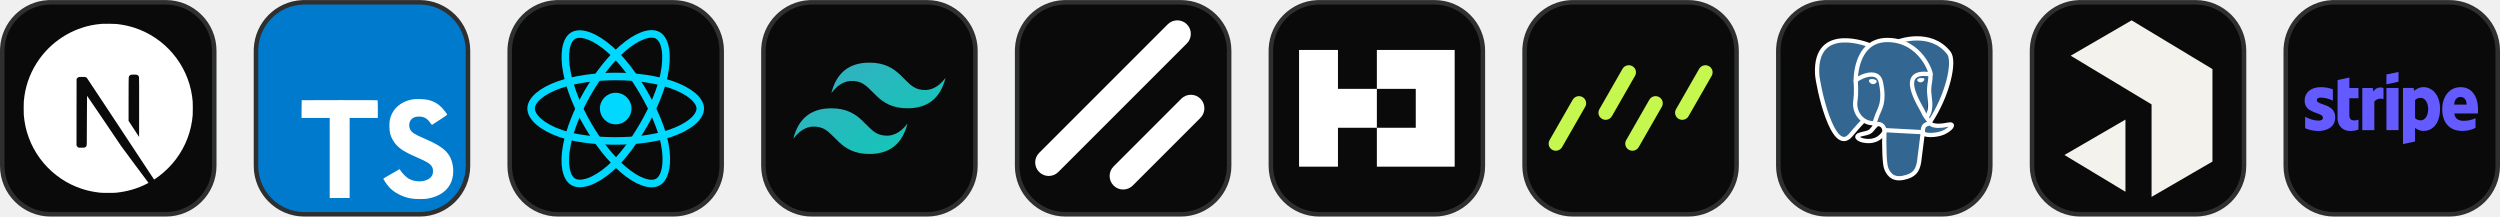
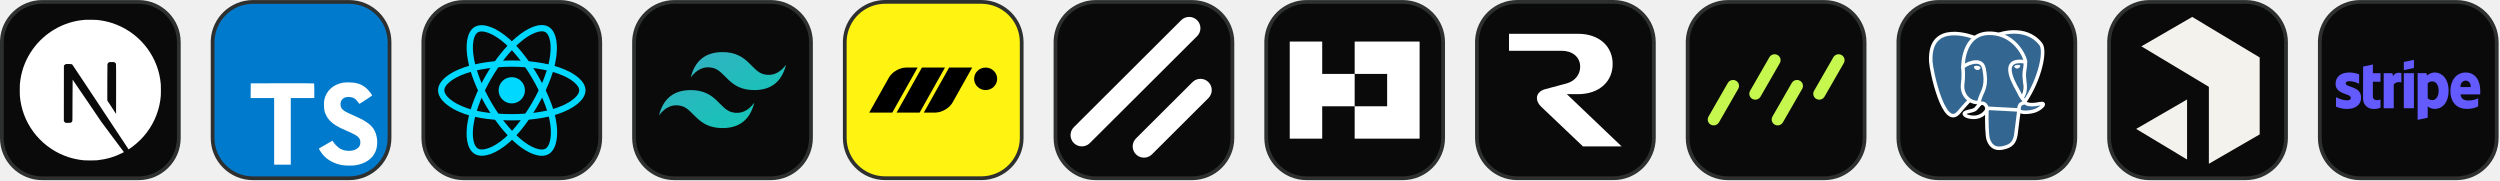
- <svg xmlns="http://www.w3.org/2000/svg" width="554" height="48" viewBox="0 0 554 48" fill="none">
+ <svg xmlns="http://www.w3.org/2000/svg" width="666" height="48" viewBox="0 0 666 48" fill="none">
  <g clip-path="url(#clip0_1069_99)">
    <g clip-path="url(#clip1_1069_99)">
-       <path d="M11.245 0.512H36.733C42.668 0.512 47.478 5.323 47.478 11.257V36.745C47.478 42.679 42.668 47.49 36.733 47.49H11.245C5.311 47.49 0.5 42.679 0.5 36.745V11.257L0.514 10.704C0.792 5.21 5.198 0.804 10.692 0.525L11.245 0.512Z" fill="#0A0A0A" stroke="#2E2F2F" />
-       <path d="M22.76 5.268C22.68 5.275 22.423 5.301 22.192 5.319C16.868 5.799 11.882 8.672 8.723 13.087C6.965 15.542 5.84 18.326 5.415 21.276C5.264 22.306 5.246 22.61 5.246 24.006C5.246 25.402 5.264 25.706 5.415 26.735C6.433 33.774 11.442 39.688 18.235 41.879C19.452 42.271 20.734 42.538 22.192 42.7C22.76 42.762 25.215 42.762 25.783 42.7C28.3 42.421 30.433 41.798 32.536 40.725C32.858 40.56 32.921 40.516 32.877 40.479C32.847 40.457 31.473 38.614 29.825 36.387L26.827 32.338L23.072 26.779C21.005 23.724 19.305 21.225 19.29 21.225C19.276 21.221 19.261 23.691 19.254 26.706C19.243 31.986 19.239 32.199 19.173 32.323C19.078 32.503 19.005 32.576 18.851 32.657C18.733 32.715 18.631 32.726 18.078 32.726H17.444L17.275 32.62C17.165 32.55 17.085 32.459 17.03 32.352L16.953 32.188L16.96 24.841L16.971 17.491L17.085 17.348C17.143 17.271 17.268 17.172 17.356 17.125C17.506 17.051 17.565 17.044 18.198 17.044C18.946 17.044 19.07 17.073 19.265 17.286C19.32 17.345 21.353 20.408 23.786 24.097C26.219 27.787 29.546 32.825 31.18 35.298L34.148 39.794L34.298 39.695C35.628 38.831 37.035 37.599 38.149 36.317C40.52 33.594 42.048 30.275 42.561 26.735C42.711 25.706 42.729 25.402 42.729 24.006C42.729 22.61 42.711 22.306 42.561 21.276C41.542 14.238 36.533 8.324 29.74 6.133C28.542 5.744 27.267 5.477 25.838 5.316C25.486 5.279 23.064 5.239 22.76 5.268ZM30.433 16.604C30.608 16.692 30.752 16.861 30.803 17.037C30.832 17.132 30.839 19.169 30.832 23.76L30.821 30.348L29.66 28.567L28.494 26.787V21.998C28.494 18.902 28.509 17.161 28.531 17.077C28.59 16.872 28.718 16.711 28.894 16.615C29.044 16.538 29.099 16.531 29.674 16.531C30.217 16.531 30.312 16.538 30.433 16.604Z" fill="white" />
+       <path d="M11.282 0.512H36.855C42.811 0.512 47.636 5.324 47.636 11.257V36.745C47.636 42.678 42.811 47.49 36.855 47.49H11.282C5.326 47.49 0.5 42.678 0.5 36.745V11.257L0.514 10.704C0.802 5.028 5.512 0.512 11.282 0.512Z" fill="#0A0A0A" stroke="#2E2F2F" />
+       <path d="M22.834 5.268C22.753 5.275 22.495 5.301 22.264 5.319C16.922 5.799 11.919 8.672 8.75 13.087C6.986 15.542 5.857 18.326 5.431 21.276C5.28 22.306 5.262 22.61 5.262 24.006C5.262 25.402 5.28 25.706 5.431 26.735C6.453 33.774 11.478 39.688 18.294 41.879C19.514 42.271 20.8 42.538 22.264 42.7C22.834 42.762 25.296 42.762 25.866 42.7C28.392 42.421 30.531 41.798 32.641 40.725C32.965 40.56 33.027 40.516 32.983 40.479C32.954 40.457 31.575 38.614 29.921 36.387L26.914 32.338L23.146 26.779C21.073 23.724 19.367 21.225 19.352 21.225C19.337 21.221 19.323 23.691 19.315 26.706C19.304 31.986 19.301 32.199 19.235 32.323C19.139 32.503 19.066 32.576 18.911 32.657C18.793 32.715 18.691 32.726 18.135 32.726H17.499L17.33 32.62C17.22 32.55 17.139 32.459 17.084 32.352L17.007 32.188L17.014 24.841L17.025 17.491L17.139 17.348C17.198 17.271 17.323 17.172 17.411 17.125C17.562 17.051 17.621 17.044 18.257 17.044C19.007 17.044 19.131 17.073 19.326 17.286C19.382 17.345 21.422 20.408 23.863 24.097C26.304 27.787 29.642 32.825 31.281 35.298L34.259 39.794L34.41 39.695C35.744 38.831 37.156 37.599 38.273 36.317C40.651 33.594 42.184 30.275 42.699 26.735C42.85 25.706 42.868 25.402 42.868 24.006C42.868 22.61 42.85 22.306 42.699 21.276C41.677 14.238 36.652 8.324 29.836 6.133C28.634 5.744 27.355 5.477 25.921 5.316C25.568 5.279 23.139 5.239 22.834 5.268ZM30.531 16.604C30.707 16.692 30.851 16.861 30.902 17.037C30.932 17.132 30.939 19.169 30.932 23.76L30.921 30.348L29.756 28.567L28.587 26.787V21.998C28.587 18.902 28.601 17.161 28.623 17.077C28.682 16.872 28.811 16.711 28.987 16.615C29.138 16.538 29.193 16.531 29.77 16.531C30.314 16.531 30.41 16.538 30.531 16.604Z" fill="white" />
    </g>
    <g clip-path="url(#clip2_1069_99)">
-       <path d="M67.472 0.512H92.96C98.894 0.512 103.705 5.323 103.705 11.257V36.745C103.705 42.679 98.894 47.49 92.96 47.49H67.472C61.537 47.49 56.727 42.679 56.727 36.745V11.257L56.74 10.704C57.019 5.21 61.425 0.804 66.919 0.525L67.472 0.512Z" fill="#007ACC" stroke="#2E2F2F" />
-       <path d="M66.835 24.162L66.82 26.127H69.943H73.065V34.999V43.871H75.274H77.482V34.999V26.127H80.605H83.727V24.2C83.727 23.134 83.704 22.243 83.674 22.22C83.651 22.189 79.851 22.174 75.243 22.182L66.858 22.204L66.835 24.162Z" fill="white" />
-       <path d="M94.939 22.147C96.158 22.451 97.087 22.992 97.94 23.875C98.382 24.348 99.037 25.208 99.09 25.414C99.105 25.475 97.018 26.876 95.754 27.66C95.709 27.691 95.526 27.493 95.32 27.188C94.703 26.29 94.056 25.901 93.066 25.833C91.611 25.734 90.674 26.495 90.682 27.767C90.682 28.14 90.736 28.361 90.888 28.666C91.208 29.328 91.802 29.724 93.668 30.532C97.102 32.009 98.572 32.984 99.486 34.37C100.506 35.916 100.735 38.383 100.042 40.219C99.28 42.214 97.391 43.569 94.734 44.019C93.911 44.163 91.962 44.141 91.078 43.981C89.151 43.638 87.324 42.686 86.197 41.437C85.755 40.95 84.894 39.678 84.948 39.586C84.97 39.556 85.168 39.434 85.389 39.305C85.603 39.183 86.41 38.718 87.171 38.277L88.55 37.477L88.839 37.903C89.243 38.52 90.126 39.366 90.659 39.647C92.19 40.455 94.292 40.34 95.328 39.411C95.769 39.008 95.952 38.589 95.952 37.972C95.952 37.416 95.884 37.172 95.594 36.754C95.221 36.221 94.46 35.771 92.297 34.834C89.822 33.768 88.755 33.106 87.781 32.055C87.217 31.445 86.684 30.471 86.463 29.656C86.28 28.978 86.235 27.28 86.379 26.594C86.889 24.203 88.695 22.535 91.299 22.04C92.144 21.88 94.109 21.941 94.939 22.147Z" fill="white" />
+       <path d="M67.419 0.512H92.991C98.947 0.512 103.772 5.324 103.772 11.257V36.745C103.772 42.678 98.947 47.49 92.991 47.49H67.419C61.463 47.49 56.637 42.678 56.637 36.745V11.257L56.65 10.704C56.939 5.028 61.649 0.512 67.419 0.512Z" fill="#007ACC" stroke="#2E2F2F" />
+       <path d="M66.781 24.162L66.766 26.127H69.898H73.031V34.999V43.871H75.247H77.463V34.999V26.127H80.595H83.728V24.2C83.728 23.134 83.705 22.243 83.674 22.22C83.651 22.189 79.839 22.174 75.216 22.182L66.804 22.204L66.781 24.162Z" fill="white" />
+       <path d="M94.976 22.147C96.198 22.451 97.131 22.992 97.987 23.875C98.43 24.348 99.087 25.208 99.14 25.414C99.156 25.475 97.062 26.876 95.794 27.66C95.748 27.691 95.564 27.493 95.358 27.188C94.739 26.29 94.09 25.901 93.096 25.833C91.637 25.734 90.697 26.495 90.705 27.767C90.705 28.14 90.758 28.361 90.911 28.666C91.232 29.328 91.828 29.724 93.7 30.532C97.146 32.009 98.621 32.984 99.538 34.37C100.561 35.916 100.791 38.383 100.095 40.219C99.331 42.214 97.436 43.569 94.77 44.019C93.945 44.163 91.989 44.141 91.102 43.981C89.169 43.638 87.335 42.686 86.205 41.437C85.761 40.95 84.898 39.678 84.952 39.586C84.974 39.556 85.173 39.434 85.395 39.305C85.609 39.183 86.419 38.718 87.183 38.277L88.566 37.477L88.856 37.903C89.261 38.52 90.147 39.366 90.682 39.647C92.218 40.455 94.327 40.34 95.366 39.411C95.809 39.008 95.992 38.589 95.992 37.972C95.992 37.416 95.924 37.172 95.633 36.754C95.259 36.221 94.495 35.771 92.325 34.834C89.842 33.768 88.772 33.106 87.794 32.055C87.228 31.445 86.694 30.471 86.472 29.656C86.289 28.978 86.243 27.28 86.388 26.594C86.9 24.203 88.711 22.535 91.324 22.04C92.172 21.88 94.143 21.941 94.976 22.147Z" fill="white" />
    </g>
    <g clip-path="url(#clip3_1069_99)">
-       <path d="M123.694 0.512H149.183C155.117 0.512 159.928 5.323 159.928 11.257V36.745C159.928 42.679 155.117 47.49 149.183 47.49H123.694C117.76 47.49 112.949 42.679 112.949 36.745V11.257L112.963 10.704C113.241 5.21 117.647 0.804 123.142 0.525L123.694 0.512Z" fill="#0A0A0A" stroke="#2E2F2F" />
-       <path d="M136.438 27.551C138.369 27.551 139.934 25.986 139.934 24.055C139.934 22.124 138.369 20.559 136.438 20.559C134.507 20.559 132.941 22.124 132.941 24.055C132.941 25.986 134.507 27.551 136.438 27.551Z" fill="#00D8FF" />
-       <path fill-rule="evenodd" clip-rule="evenodd" d="M136.437 16.945C141.132 16.945 145.493 17.619 148.781 18.751C152.743 20.115 155.178 22.182 155.178 24.054C155.178 26.005 152.597 28.201 148.342 29.611C145.126 30.677 140.893 31.233 136.437 31.233C131.868 31.233 127.542 30.711 124.289 29.599C120.174 28.193 117.695 25.968 117.695 24.054C117.695 22.197 120.021 20.146 123.927 18.784C127.228 17.634 131.697 16.945 136.437 16.945Z" stroke="#00D8FF" stroke-width="1.67" />
-       <path fill-rule="evenodd" clip-rule="evenodd" d="M130.249 20.522C132.595 16.455 135.356 13.014 137.98 10.731C141.14 7.98 144.148 6.903 145.77 7.838C147.46 8.813 148.073 12.146 147.169 16.536C146.486 19.855 144.852 23.799 142.626 27.659C140.344 31.617 137.73 35.104 135.142 37.366C131.868 40.228 128.703 41.264 127.045 40.308C125.436 39.381 124.821 36.341 125.593 32.277C126.245 28.843 127.881 24.628 130.248 20.522H130.249Z" stroke="#00D8FF" stroke-width="1.67" />
-       <path fill-rule="evenodd" clip-rule="evenodd" d="M130.257 27.671C127.905 23.609 126.304 19.496 125.635 16.084C124.831 11.972 125.4 8.827 127.02 7.89C128.708 6.912 131.902 8.046 135.254 11.022C137.788 13.272 140.39 16.656 142.622 20.512C144.911 24.466 146.627 28.473 147.294 31.844C148.139 36.11 147.455 39.37 145.799 40.328C144.192 41.259 141.251 40.274 138.116 37.575C135.467 35.296 132.632 31.773 130.257 27.671Z" stroke="#00D8FF" stroke-width="1.67" />
+       <path d="M123.556 0.512H149.128C155.084 0.512 159.909 5.324 159.909 11.257V36.745C159.909 42.678 155.084 47.49 149.128 47.49H123.556C117.599 47.49 112.773 42.678 112.773 36.745V11.257L112.787 10.704C113.076 5.028 117.785 0.512 123.556 0.512Z" fill="#0A0A0A" stroke="#2E2F2F" />
+       <path d="M136.34 27.551C138.277 27.551 139.848 25.986 139.848 24.055C139.848 22.124 138.277 20.559 136.34 20.559C134.403 20.559 132.832 22.124 132.832 24.055C132.832 25.986 134.403 27.551 136.34 27.551Z" fill="#00D8FF" />
+       <path fill-rule="evenodd" clip-rule="evenodd" d="M136.339 16.945C141.049 16.945 145.424 17.619 148.723 18.751C152.698 20.115 155.142 22.182 155.142 24.054C155.142 26.005 152.552 28.201 148.283 29.611C145.056 30.677 140.81 31.233 136.339 31.233C131.755 31.233 127.414 30.711 124.151 29.599C120.022 28.193 117.535 25.968 117.535 24.054C117.535 22.197 119.869 20.146 123.787 18.784C127.099 17.634 131.583 16.945 136.339 16.945Z" stroke="#00D8FF" stroke-width="1.67" />
+       <path fill-rule="evenodd" clip-rule="evenodd" d="M130.133 20.522C132.486 16.455 135.257 13.014 137.889 10.731C141.06 7.98 144.078 6.903 145.705 7.838C147.4 8.813 148.015 12.146 147.108 16.536C146.423 19.855 144.784 23.799 142.55 27.659C140.26 31.617 137.638 35.104 135.042 37.366C131.757 40.228 128.581 41.264 126.918 40.308C125.304 39.381 124.687 36.341 125.461 32.277C126.115 28.843 127.757 24.628 130.132 20.522H130.133Z" stroke="#00D8FF" stroke-width="1.67" />
+       <path fill-rule="evenodd" clip-rule="evenodd" d="M130.141 27.671C127.781 23.609 126.174 19.496 125.504 16.084C124.697 11.972 125.267 8.827 126.893 7.89C128.587 6.912 131.791 8.046 135.154 11.022C137.696 13.272 140.306 16.656 142.546 20.512C144.843 24.466 146.564 28.473 147.234 31.844C148.081 36.11 147.395 39.37 145.734 40.328C144.122 41.259 141.171 40.274 138.025 37.575C135.367 35.296 132.523 31.773 130.141 27.671Z" stroke="#00D8FF" stroke-width="1.67" />
    </g>
    <g clip-path="url(#clip4_1069_99)">
-       <path d="M179.921 0.512H205.409C211.343 0.512 216.154 5.323 216.154 11.257V36.745C216.154 42.679 211.343 47.49 205.409 47.49H179.921C173.987 47.49 169.176 42.679 169.176 36.745V11.257L169.189 10.704C169.468 5.21 173.874 0.804 179.368 0.525L179.921 0.512Z" fill="#0A0A0A" stroke="#2E2F2F" />
-       <path fill-rule="evenodd" clip-rule="evenodd" d="M184.231 20.626C185.355 16.128 188.166 13.879 192.664 13.879C199.411 13.879 200.255 18.939 203.628 19.782C205.877 20.345 207.845 19.502 209.532 17.252C208.407 21.75 205.596 23.999 201.098 23.999C194.351 23.999 193.508 18.939 190.134 18.096C187.885 17.533 185.917 18.377 184.231 20.626ZM175.797 30.746C176.921 26.248 179.733 23.999 184.231 23.999C190.978 23.999 191.821 29.06 195.194 29.903C197.444 30.465 199.411 29.622 201.098 27.373C199.974 31.871 197.162 34.12 192.664 34.12C185.917 34.12 185.074 29.06 181.7 28.216C179.451 27.654 177.484 28.497 175.797 30.746Z" fill="url(#paint0_linear_1069_99)" />
+       <path d="M179.692 0.512H205.265C211.221 0.512 216.046 5.324 216.046 11.257V36.745C216.046 42.678 211.221 47.49 205.265 47.49H179.692C173.736 47.49 168.91 42.678 168.91 36.745V11.257L168.924 10.704C169.212 5.028 173.922 0.512 179.692 0.512Z" fill="#0A0A0A" stroke="#2E2F2F" />
+       <path fill-rule="evenodd" clip-rule="evenodd" d="M184.016 20.626C185.144 16.128 187.965 13.879 192.478 13.879C199.247 13.879 200.093 18.939 203.477 19.782C205.734 20.345 207.708 19.502 209.4 17.252C208.272 21.75 205.452 23.999 200.939 23.999C194.17 23.999 193.324 18.939 189.939 18.096C187.683 17.533 185.708 18.377 184.016 20.626ZM175.555 30.746C176.683 26.248 179.504 23.999 184.016 23.999C190.785 23.999 191.631 29.06 195.016 29.903C197.273 30.465 199.247 29.622 200.939 27.373C199.811 31.871 196.99 34.12 192.478 34.12C185.708 34.12 184.862 29.06 181.478 28.216C179.221 27.654 177.247 28.497 175.555 30.746Z" fill="url(#paint0_linear_1069_99)" />
    </g>
    <g clip-path="url(#clip5_1069_99)">
-       <path d="M236.144 0.512H261.632C267.566 0.512 272.377 5.323 272.377 11.257V36.745C272.377 42.679 267.566 47.49 261.632 47.49H236.144C230.209 47.49 225.398 42.679 225.398 36.745V11.257L225.412 10.704C225.69 5.21 230.096 0.804 235.591 0.525L236.144 0.512Z" fill="#0A0A0A" stroke="#2E2F2F" />
-       <path d="M266.015 26.119C267.186 24.948 267.186 23.049 266.015 21.878C264.844 20.707 262.945 20.707 261.774 21.878L246.773 36.88C245.602 38.051 245.602 39.949 246.773 41.12C247.944 42.291 249.842 42.291 251.013 41.12L266.015 26.119Z" fill="white" />
-       <path d="M263.011 9.627C264.182 8.456 264.182 6.557 263.011 5.386C261.84 4.215 259.941 4.215 258.77 5.386L230.278 33.878C229.107 35.049 229.107 36.948 230.278 38.119C231.449 39.29 233.348 39.29 234.519 38.119L263.011 9.627Z" fill="white" />
+       <path d="M291.962 0.512H317.534C323.49 0.512 328.315 5.324 328.315 11.257V36.745C328.315 42.678 323.49 47.49 317.534 47.49H291.962C286.006 47.49 281.18 42.678 281.18 36.745V11.257L281.193 10.704C281.482 5.028 286.192 0.512 291.962 0.512Z" fill="#0A0A0A" stroke="#2E2F2F" />
+       <path d="M321.932 26.119C323.107 24.948 323.107 23.049 321.932 21.878C320.757 20.707 318.852 20.707 317.677 21.878L302.626 36.88C301.452 38.051 301.452 39.949 302.626 41.12C303.801 42.291 305.706 42.291 306.881 41.12L321.932 26.119Z" fill="white" />
+       <path d="M318.916 9.627C320.091 8.456 320.091 6.557 318.916 5.386C317.742 4.215 315.837 4.215 314.662 5.386L286.076 33.878C284.901 35.049 284.901 36.948 286.076 38.119C287.251 39.29 289.155 39.29 290.33 38.119L318.916 9.627Z" fill="white" />
    </g>
    <g clip-path="url(#clip6_1069_99)">
-       <path d="M292.37 0.512H317.858C323.793 0.512 328.604 5.323 328.604 11.257V36.745C328.604 42.679 323.793 47.49 317.858 47.49H292.37C286.436 47.49 281.625 42.679 281.625 36.745V11.257L281.639 10.704C281.917 5.21 286.323 0.804 291.817 0.525L292.37 0.512Z" fill="#0A0A0A" stroke="#2E2F2F" />
-       <path d="M287.871 36.934H296.492V28.312H305.113V19.691H296.492V11.07H287.871V36.934ZM305.113 28.312V36.934H322.356V11.07H305.113V19.691H313.734V28.312H305.113Z" fill="white" />
+       <path d="M348.099 0.512H373.671C379.627 0.512 384.452 5.324 384.452 11.257V36.745C384.452 42.678 379.627 47.49 373.671 47.49H348.099C342.142 47.49 337.316 42.678 337.316 36.745V11.257L337.33 10.704C337.619 5.028 342.328 0.512 348.099 0.512Z" fill="#0A0A0A" stroke="#2E2F2F" />
+       <path d="M343.586 36.934H352.235V28.312H360.885V19.691H352.235V11.07H343.586V36.934ZM360.885 28.312V36.934H378.184V11.07H360.885V19.691H369.534V28.312H360.885Z" fill="white" />
    </g>
    <g clip-path="url(#clip7_1069_99)">
-       <path d="M348.593 0.512H374.081C380.015 0.512 384.826 5.323 384.826 11.257V36.745C384.826 42.679 380.015 47.49 374.081 47.49H348.593C342.659 47.49 337.848 42.679 337.848 36.745V11.257L337.861 10.704C338.14 5.21 342.546 0.804 348.04 0.525L348.593 0.512Z" fill="#0A0A0A" stroke="#2E2F2F" />
-       <path d="M351.281 23.661C351.717 22.9 351.45 21.936 350.684 21.508C349.918 21.08 348.943 21.35 348.507 22.111L343.385 31.048C342.949 31.809 343.216 32.773 343.982 33.202C344.748 33.629 345.723 33.359 346.159 32.598L351.281 23.661Z" fill="#C5F74F" />
-       <path d="M362.32 16.809C362.756 16.048 362.489 15.084 361.723 14.656C360.957 14.228 359.982 14.499 359.546 15.26L354.424 24.197C353.988 24.958 354.255 25.922 355.021 26.35C355.787 26.778 356.762 26.508 357.198 25.746L362.32 16.809Z" fill="#C5F74F" />
-       <path d="M379.304 16.809C379.74 16.048 379.473 15.084 378.707 14.656C377.941 14.228 376.966 14.499 376.53 15.26L371.409 24.197C370.972 24.958 371.24 25.922 372.006 26.35C372.772 26.778 373.747 26.508 374.183 25.746L379.304 16.809Z" fill="#C5F74F" />
-       <path d="M368.261 23.661C368.697 22.9 368.43 21.936 367.664 21.508C366.898 21.08 365.923 21.35 365.487 22.111L360.366 31.048C359.929 31.809 360.197 32.773 360.963 33.202C361.729 33.629 362.704 33.359 363.14 32.598L368.261 23.661Z" fill="#C5F74F" />
+       <path d="M460.372 0.512H485.944C491.9 0.512 496.726 5.324 496.726 11.257V36.745C496.726 42.678 491.9 47.49 485.944 47.49H460.372C454.416 47.49 449.59 42.678 449.59 36.745V11.257L449.604 10.704C449.892 5.028 454.602 0.512 460.372 0.512Z" fill="#0A0A0A" stroke="#2E2F2F" />
+       <path d="M463.069 23.661C463.507 22.9 463.239 21.936 462.47 21.508C461.701 21.08 460.724 21.35 460.286 22.111L455.148 31.048C454.71 31.809 454.978 32.773 455.747 33.202C456.515 33.629 457.493 33.359 457.931 32.598L463.069 23.661Z" fill="#C5F74F" />
+       <path d="M474.143 16.809C474.581 16.048 474.313 15.084 473.544 14.656C472.776 14.228 471.798 14.499 471.36 15.26L466.222 24.197C465.784 24.958 466.052 25.922 466.821 26.35C467.589 26.778 468.567 26.508 469.005 25.746L474.143 16.809Z" fill="#C5F74F" />
+       <path d="M491.186 16.809C491.624 16.048 491.356 15.084 490.587 14.656C489.819 14.228 488.841 14.499 488.403 15.26L483.265 24.197C482.827 24.958 483.095 25.922 483.864 26.35C484.632 26.778 485.61 26.508 486.048 25.746L491.186 16.809Z" fill="#C5F74F" />
+       <path d="M480.104 23.661C480.542 22.9 480.274 21.936 479.505 21.508C478.737 21.08 477.759 21.35 477.321 22.111L472.183 31.048C471.745 31.809 472.013 32.773 472.782 33.202C473.55 33.629 474.528 33.359 474.966 32.598L480.104 23.661Z" fill="#C5F74F" />
    </g>
    <g clip-path="url(#clip8_1069_99)">
-       <path d="M404.819 0.512H430.308C436.242 0.512 441.053 5.323 441.053 11.257V36.745C441.053 42.679 436.242 47.49 430.308 47.49H404.819C398.885 47.49 394.074 42.679 394.074 36.745V11.257L394.088 10.704C394.366 5.21 398.772 0.804 404.267 0.525L404.819 0.512Z" fill="#0A0A0A" stroke="#2E2F2F" />
-       <path d="M431.71 27.879C427.901 28.664 427.625 27.374 427.625 27.374C431.648 21.405 433.331 13.828 431.878 11.974C427.92 6.913 421.066 9.308 420.951 9.37L420.914 9.376C420.077 9.208 419.226 9.12 418.373 9.111C416.649 9.085 415.342 9.563 414.348 10.316C414.348 10.316 402.122 5.279 402.691 16.65C402.812 19.07 406.157 34.967 410.15 30.157C411.62 28.389 413.03 26.904 413.03 26.904C413.729 27.369 414.568 27.606 415.447 27.52L415.516 27.463C415.496 27.69 415.505 27.92 415.543 28.145C414.516 29.294 414.819 29.496 412.763 29.919C410.683 30.347 411.906 31.11 412.702 31.311C413.67 31.553 415.907 31.896 417.42 29.779L417.359 30.02C417.762 30.343 418.044 32.12 417.997 33.73C417.95 35.34 417.918 36.444 418.234 37.309C418.55 38.173 418.867 40.116 421.568 39.549C423.826 39.066 424.994 37.81 425.159 35.72C425.275 34.233 425.536 34.452 425.554 33.124L425.765 32.494C426.006 30.478 425.805 29.828 427.195 30.131L427.534 30.161C428.558 30.207 429.898 29.997 430.683 29.632C432.376 28.846 433.381 27.534 431.711 27.879H431.71Z" fill="#336791" />
-       <path d="M420.951 9.12C420.53 9.252 427.757 6.478 431.865 11.726C433.315 13.581 431.635 21.158 427.611 27.127M417.583 28.834C417.478 32.584 417.61 36.361 417.976 37.267C418.342 38.174 419.129 39.969 421.832 39.392C424.089 38.908 424.911 37.971 425.267 35.904L426.101 29.292L417.583 28.834ZM414.344 10.033C414.344 10.033 402.11 5.031 402.679 16.402C402.801 18.821 406.145 34.719 410.138 29.909C411.595 28.152 412.913 26.778 412.913 26.778L414.344 10.033Z" fill="#336791" />
-       <path d="M420.951 9.12C420.53 9.252 427.757 6.478 431.865 11.726C433.315 13.581 431.635 21.158 427.611 27.127M417.583 28.834C417.478 32.584 417.61 36.361 417.976 37.267C418.342 38.174 419.129 39.969 421.832 39.392C424.089 38.908 424.911 37.971 425.267 35.904L426.101 29.292L417.583 28.834ZM414.344 10.033C414.344 10.033 402.11 5.031 402.679 16.402C402.801 18.821 406.145 34.719 410.138 29.909C411.595 28.152 412.913 26.778 412.913 26.778L414.344 10.033Z" stroke="white" stroke-width="0.943" stroke-linecap="round" stroke-linejoin="round" />
-       <path d="M427.61 27.123C427.61 27.123 427.874 28.415 431.695 27.627C433.365 27.281 432.359 28.594 430.667 29.379C429.278 30.025 426.163 30.19 426.112 29.3C425.98 27.001 427.751 27.699 427.623 27.123C427.507 26.604 426.714 26.095 426.192 24.825C425.735 23.718 419.919 15.219 427.805 16.48C428.095 16.42 425.749 8.968 418.37 8.86C410.99 8.752 411.223 17.933 411.223 17.933" fill="#336791" />
-       <path d="M427.61 27.123C427.61 27.123 427.874 28.415 431.695 27.627C433.365 27.281 432.359 28.594 430.667 29.379C429.278 30.025 426.163 30.19 426.112 29.3C425.98 27.001 427.751 27.699 427.623 27.123C427.507 26.604 426.714 26.095 426.192 24.825C425.735 23.718 419.919 15.219 427.805 16.48C428.095 16.42 425.749 8.968 418.37 8.86C410.99 8.752 411.223 17.933 411.223 17.933" stroke="white" stroke-width="0.943" stroke-linecap="round" stroke-linejoin="bevel" />
-       <path d="M415.516 27.913C414.488 29.062 414.791 29.264 412.735 29.687C410.656 30.115 411.879 30.878 412.675 31.078C413.642 31.321 415.879 31.663 417.392 29.546C417.854 28.9 417.39 27.872 416.757 27.611C416.451 27.485 416.043 27.327 415.518 27.914L415.516 27.913Z" fill="#0A0A0A" stroke="white" stroke-width="0.943" stroke-linejoin="round" />
-       <path d="M415.45 27.892C415.344 27.216 415.671 26.414 416.02 25.473C416.545 24.063 417.755 22.653 416.788 18.177C416.067 14.843 411.227 17.482 411.227 17.934C411.227 18.386 411.445 20.227 411.147 22.368C410.756 25.165 412.926 27.529 415.425 27.288" fill="#336791" />
-       <path d="M415.45 27.892C415.344 27.216 415.671 26.414 416.02 25.473C416.545 24.063 417.755 22.653 416.788 18.177C416.067 14.843 411.227 17.482 411.227 17.934C411.227 18.386 411.445 20.227 411.147 22.368C410.756 25.165 412.926 27.529 415.425 27.288" stroke="white" stroke-width="0.943" stroke-linecap="round" stroke-linejoin="round" />
-       <path d="M414.298 17.868C414.276 18.023 414.581 18.435 414.978 18.49C415.375 18.546 415.713 18.224 415.736 18.069C415.758 17.913 415.452 17.745 415.056 17.689C414.659 17.634 414.318 17.716 414.298 17.868Z" fill="white" stroke="white" stroke-width="0.315" />
-       <path d="M426.372 17.552C426.393 17.706 426.089 18.119 425.692 18.174C425.295 18.229 424.954 17.908 424.935 17.752C424.915 17.597 425.218 17.428 425.614 17.373C426.011 17.317 426.352 17.399 426.372 17.552Z" fill="white" stroke="white" stroke-width="0.157" />
-       <path d="M427.793 16.484C427.859 17.697 427.532 18.52 427.49 19.811C427.429 21.684 428.383 23.83 426.945 25.978" fill="#0A0A0A" />
-       <path d="M427.793 16.484C427.859 17.697 427.532 18.52 427.49 19.811C427.429 21.684 428.383 23.83 426.945 25.978" stroke="white" stroke-width="0.943" stroke-linecap="round" stroke-linejoin="round" />
+       <path d="M516.509 0.512H542.081C548.037 0.512 552.862 5.324 552.862 11.257V36.745C552.862 42.678 548.037 47.49 542.081 47.49H516.509C510.553 47.49 505.727 42.678 505.727 36.745V11.257L505.74 10.704C506.029 5.028 510.739 0.512 516.509 0.512Z" fill="#0A0A0A" stroke="#2E2F2F" />
+       <path d="M543.489 27.879C539.668 28.664 539.39 27.374 539.39 27.374C543.427 21.405 545.115 13.828 543.658 11.974C539.686 6.913 532.81 9.308 532.695 9.37L532.658 9.376C531.818 9.208 530.964 9.12 530.108 9.111C528.378 9.085 527.067 9.563 526.07 10.316C526.07 10.316 513.804 5.279 514.375 16.65C514.496 19.07 517.852 34.967 521.858 30.157C523.333 28.389 524.748 26.904 524.748 26.904C525.449 27.369 526.291 27.606 527.173 27.52L527.241 27.463C527.221 27.69 527.231 27.92 527.269 28.145C526.238 29.294 526.542 29.496 524.48 29.919C522.393 30.347 523.62 31.11 524.419 31.311C525.389 31.553 527.634 31.896 529.152 29.779L529.091 30.02C529.496 30.343 529.779 32.12 529.731 33.73C529.683 35.34 529.652 36.444 529.969 37.309C530.286 38.173 530.604 40.116 533.314 39.549C535.579 39.066 536.751 37.81 536.917 35.72C537.033 34.233 537.295 34.452 537.313 33.124L537.525 32.494C537.767 30.478 537.564 29.828 538.959 30.131L539.299 30.161C540.326 30.207 541.671 29.997 542.459 29.632C544.158 28.846 545.165 27.534 543.49 27.879H543.489Z" fill="#336791" />
+       <path d="M532.695 9.12C532.272 9.252 539.523 6.478 543.645 11.726C545.099 13.581 543.414 21.158 539.377 27.127M529.316 28.834C529.21 32.584 529.342 36.361 529.71 37.267C530.077 38.174 530.867 39.969 533.578 39.392C535.843 38.908 536.668 37.971 537.025 35.904L537.862 29.292L529.316 28.834ZM526.066 10.033C526.066 10.033 513.792 5.031 514.363 16.402C514.485 18.821 517.84 34.719 521.846 29.909C523.308 28.152 524.631 26.778 524.631 26.778L526.066 10.033Z" fill="#336791" />
+       <path d="M532.695 9.12C532.272 9.252 539.523 6.478 543.645 11.726C545.099 13.581 543.414 21.158 539.377 27.127M529.316 28.834C529.21 32.584 529.342 36.361 529.71 37.267C530.077 38.174 530.867 39.969 533.578 39.392C535.843 38.908 536.668 37.971 537.025 35.904L537.862 29.292L529.316 28.834ZM526.066 10.033C526.066 10.033 513.792 5.031 514.363 16.402C514.485 18.821 517.84 34.719 521.846 29.909C523.308 28.152 524.631 26.778 524.631 26.778L526.066 10.033Z" stroke="white" stroke-width="0.943" stroke-linecap="round" stroke-linejoin="round" />
+       <path d="M539.375 27.123C539.375 27.123 539.639 28.415 543.473 27.627C545.148 27.281 544.14 28.594 542.442 29.379C541.049 30.025 537.923 30.19 537.872 29.3C537.739 27.001 539.516 27.699 539.388 27.123C539.272 26.604 538.476 26.095 537.952 24.825C537.493 23.718 531.659 15.219 539.57 16.48C539.861 16.42 537.508 8.968 530.104 8.86C522.7 8.752 522.934 17.933 522.934 17.933" fill="#336791" />
+       <path d="M539.375 27.123C539.375 27.123 539.639 28.415 543.473 27.627C545.148 27.281 544.14 28.594 542.442 29.379C541.049 30.025 537.923 30.19 537.872 29.3C537.739 27.001 539.516 27.699 539.388 27.123C539.272 26.604 538.476 26.095 537.952 24.825C537.493 23.718 531.659 15.219 539.57 16.48C539.861 16.42 537.508 8.968 530.104 8.86C522.7 8.752 522.934 17.933 522.934 17.933" stroke="white" stroke-width="0.943" stroke-linecap="round" stroke-linejoin="bevel" />
+       <path d="M527.24 27.913C526.208 29.062 526.512 29.264 524.45 29.687C522.364 30.115 523.591 30.878 524.389 31.078C525.36 31.321 527.605 31.663 529.122 29.546C529.585 28.9 529.12 27.872 528.485 27.611C528.178 27.485 527.768 27.327 527.242 27.914L527.24 27.913Z" fill="#0A0A0A" stroke="white" stroke-width="0.943" stroke-linejoin="round" />
+       <path d="M527.175 27.892C527.069 27.216 527.397 26.414 527.748 25.473C528.274 24.063 529.488 22.653 528.517 18.177C527.794 14.843 522.938 17.482 522.938 17.934C522.938 18.386 523.157 20.227 522.859 22.368C522.466 25.165 524.643 27.529 527.15 27.288" fill="#336791" />
+       <path d="M527.175 27.892C527.069 27.216 527.397 26.414 527.748 25.473C528.274 24.063 529.488 22.653 528.517 18.177C527.794 14.843 522.938 17.482 522.938 17.934C522.938 18.386 523.157 20.227 522.859 22.368C522.466 25.165 524.643 27.529 527.15 27.288" stroke="white" stroke-width="0.943" stroke-linecap="round" stroke-linejoin="round" />
+       <path d="M526.017 17.868C525.994 18.023 526.301 18.435 526.699 18.49C527.097 18.546 527.437 18.224 527.459 18.069C527.482 17.913 527.175 17.745 526.777 17.689C526.379 17.634 526.037 17.716 526.017 17.868Z" fill="white" stroke="white" stroke-width="0.315" />
+       <path d="M538.131 17.552C538.152 17.706 537.847 18.119 537.449 18.174C537.051 18.229 536.708 17.908 536.688 17.752C536.668 17.597 536.973 17.428 537.371 17.373C537.768 17.317 538.111 17.399 538.131 17.552Z" fill="white" stroke="white" stroke-width="0.157" />
+       <path d="M539.557 16.484C539.623 17.697 539.295 18.52 539.253 19.811C539.192 21.684 540.15 23.83 538.707 25.978" fill="#0A0A0A" />
+       <path d="M539.557 16.484C539.623 17.697 539.295 18.52 539.253 19.811C539.192 21.684 540.15 23.83 538.707 25.978" stroke="white" stroke-width="0.943" stroke-linecap="round" stroke-linejoin="round" />
    </g>
    <g clip-path="url(#clip9_1069_99)">
-       <path d="M461.042 0.512H486.53C492.465 0.512 497.275 5.323 497.275 11.257V36.745C497.275 42.679 492.465 47.49 486.53 47.49H461.042C455.108 47.49 450.297 42.679 450.297 36.745V11.257L450.311 10.704C450.589 5.21 454.995 0.804 460.489 0.525L461.042 0.512Z" fill="#0A0A0A" stroke="#2E2F2F" />
-       <path d="M472.365 4.508L490.279 15.307V35.802L476.787 43.63V23.135L458.863 12.345L472.365 4.508Z" fill="#F4F2ED" />
-       <path d="M470.999 42.495V26.5L457.48 34.345L470.999 42.495Z" fill="#F4F2ED" />
+       <path d="M572.646 0.512H598.218C604.174 0.512 608.999 5.324 608.999 11.257V36.745C608.999 42.678 604.174 47.49 598.218 47.49H572.646C566.689 47.49 561.863 42.678 561.863 36.745V11.257L561.877 10.704C562.166 5.028 566.875 0.512 572.646 0.512Z" fill="#0A0A0A" stroke="#2E2F2F" />
+       <path d="M584.007 4.508L601.98 15.307V35.802L588.443 43.63V23.135L570.461 12.345L584.007 4.508Z" fill="#F4F2ED" />
+       <path d="M582.634 42.495V26.5L569.07 34.345L582.634 42.495Z" fill="#F4F2ED" />
    </g>
    <g clip-path="url(#clip10_1069_99)">
-       <path d="M517.269 0.512H542.757C548.691 0.512 553.502 5.323 553.502 11.257V36.745C553.502 42.679 548.691 47.49 542.757 47.49H517.269C511.334 47.49 506.523 42.679 506.523 36.745V11.257L506.537 10.704C506.815 5.21 511.221 0.804 516.716 0.525L517.269 0.512Z" fill="#0A0A0A" stroke="#2E2F2F" />
-       <path fill-rule="evenodd" clip-rule="evenodd" d="M549.129 24.201C549.129 21.468 547.805 19.312 545.276 19.312C542.736 19.312 541.199 21.468 541.199 24.179C541.199 27.391 543.014 29.014 545.618 29.014C546.888 29.014 547.848 28.725 548.574 28.32V26.186C547.848 26.548 547.016 26.773 545.959 26.773C544.924 26.773 544.006 26.41 543.889 25.15H549.107C549.107 25.012 549.129 24.457 549.129 24.201ZM543.857 23.187C543.857 21.98 544.593 21.479 545.265 21.479C545.916 21.479 546.61 21.98 546.61 23.187H543.857Z" fill="#635BFF" />
-       <path fill-rule="evenodd" clip-rule="evenodd" d="M537.078 19.312C536.032 19.312 535.36 19.803 534.987 20.145L534.848 19.483H532.5V31.927L535.168 31.362L535.179 28.341C535.563 28.619 536.129 29.014 537.068 29.014C538.978 29.014 540.718 27.477 540.718 24.094C540.707 20.999 538.946 19.312 537.078 19.312ZM536.438 26.666C535.808 26.666 535.435 26.442 535.179 26.164L535.168 22.205C535.445 21.895 535.83 21.682 536.438 21.682C537.409 21.682 538.082 22.77 538.082 24.168C538.082 25.599 537.42 26.666 536.438 26.666Z" fill="#635BFF" />
-       <path fill-rule="evenodd" clip-rule="evenodd" d="M528.832 18.684L531.511 18.108V15.941L528.832 16.507V18.684Z" fill="#635BFF" />
-       <path d="M531.511 19.496H528.832V28.834H531.511V19.496Z" fill="#635BFF" />
-       <path fill-rule="evenodd" clip-rule="evenodd" d="M525.96 20.287L525.79 19.497H523.484V28.835H526.152V22.507C526.782 21.685 527.849 21.834 528.18 21.952V19.497C527.839 19.369 526.59 19.134 525.96 20.287Z" fill="#635BFF" />
-       <path fill-rule="evenodd" clip-rule="evenodd" d="M520.623 17.18L518.018 17.735L518.008 26.283C518.008 27.863 519.192 29.026 520.772 29.026C521.647 29.026 522.287 28.866 522.64 28.674V26.507C522.298 26.646 520.612 27.137 520.612 25.557V21.769H522.64V19.496H520.612L520.623 17.18Z" fill="#635BFF" />
-       <path fill-rule="evenodd" clip-rule="evenodd" d="M513.407 22.205C513.407 21.788 513.749 21.628 514.314 21.628C515.125 21.628 516.15 21.874 516.961 22.311V19.803C516.075 19.451 515.2 19.312 514.314 19.312C512.148 19.312 510.707 20.444 510.707 22.333C510.707 25.278 514.762 24.809 514.762 26.079C514.762 26.57 514.336 26.73 513.738 26.73C512.852 26.73 511.721 26.367 510.824 25.876V28.416C511.817 28.843 512.82 29.024 513.738 29.024C515.958 29.024 517.484 27.925 517.484 26.015C517.473 22.834 513.407 23.4 513.407 22.205Z" fill="#635BFF" />
+       <path d="M628.778 0.512H654.351C660.307 0.512 665.132 5.324 665.132 11.257V36.745C665.132 42.678 660.307 47.49 654.351 47.49H628.778C622.822 47.49 617.996 42.678 617.996 36.745V11.257L618.01 10.704C618.298 5.028 623.008 0.512 628.778 0.512Z" fill="#0A0A0A" stroke="#2E2F2F" />
+       <path fill-rule="evenodd" clip-rule="evenodd" d="M660.745 24.201C660.745 21.468 659.417 19.312 656.879 19.312C654.331 19.312 652.789 21.468 652.789 24.179C652.789 27.391 654.609 29.014 657.222 29.014C658.496 29.014 659.46 28.725 660.188 28.32V26.186C659.46 26.548 658.625 26.773 657.565 26.773C656.526 26.773 655.605 26.41 655.487 25.15H660.723C660.723 25.012 660.745 24.457 660.745 24.201ZM655.455 23.187C655.455 21.98 656.194 21.479 656.869 21.479C657.522 21.479 658.218 21.98 658.218 23.187H655.455Z" fill="#635BFF" />
+       <path fill-rule="evenodd" clip-rule="evenodd" d="M648.652 19.312C647.603 19.312 646.928 19.803 646.553 20.145L646.414 19.483H644.059V31.927L646.735 31.362L646.746 28.341C647.132 28.619 647.699 29.014 648.641 29.014C650.558 29.014 652.303 27.477 652.303 24.094C652.293 20.999 650.526 19.312 648.652 19.312ZM648.01 26.666C647.378 26.666 647.003 26.442 646.746 26.164L646.735 22.205C647.014 21.895 647.399 21.682 648.01 21.682C648.984 21.682 649.659 22.77 649.659 24.168C649.659 25.599 648.995 26.666 648.01 26.666Z" fill="#635BFF" />
+       <path fill-rule="evenodd" clip-rule="evenodd" d="M640.379 18.684L643.066 18.108V15.941L640.379 16.507V18.684Z" fill="#635BFF" />
+       <path d="M643.066 19.496H640.379V28.834H643.066V19.496Z" fill="#635BFF" />
+       <path fill-rule="evenodd" clip-rule="evenodd" d="M637.5 20.287L637.328 19.497H635.016V28.835H637.693V22.507C638.324 21.685 639.395 21.834 639.727 21.952V19.497C639.384 19.369 638.131 19.134 637.5 20.287Z" fill="#635BFF" />
+       <path fill-rule="evenodd" clip-rule="evenodd" d="M632.143 17.18L629.53 17.735L629.52 26.283C629.52 27.863 630.708 29.026 632.293 29.026C633.171 29.026 633.813 28.866 634.167 28.674V26.507C633.824 26.646 632.132 27.137 632.132 25.557V21.769H634.167V19.496H632.132L632.143 17.18Z" fill="#635BFF" />
+       <path fill-rule="evenodd" clip-rule="evenodd" d="M624.904 22.205C624.904 21.788 625.247 21.628 625.814 21.628C626.628 21.628 627.656 21.874 628.47 22.311V19.803C627.581 19.451 626.703 19.312 625.814 19.312C623.641 19.312 622.195 20.444 622.195 22.333C622.195 25.278 626.264 24.809 626.264 26.079C626.264 26.57 625.836 26.73 625.236 26.73C624.347 26.73 623.213 26.367 622.313 25.876V28.416C623.309 28.843 624.315 29.024 625.236 29.024C627.463 29.024 628.994 27.925 628.994 26.015C628.984 22.834 624.904 23.4 624.904 22.205Z" fill="#635BFF" />
+     </g>
+     <g clip-path="url(#clip11_1069_99)">
+       <path d="M235.825 0.5H261.397C267.354 0.5 272.179 5.312 272.179 11.245V36.733C272.179 42.666 267.354 47.478 261.397 47.478H235.825C229.869 47.478 225.043 42.666 225.043 36.733V11.245L225.057 10.692C225.345 5.016 230.055 0.5 235.825 0.5Z" fill="#FFF312" stroke="#2E2F2F" />
+       <path d="M244.447 18L237.707 29.989H231.566L236.829 20.628C237.645 19.176 239.681 18 241.377 18H244.447ZM259.504 20.997C259.504 19.342 260.879 18 262.574 18C264.27 18 265.644 19.342 265.644 20.997C265.644 22.653 264.27 23.995 262.574 23.995C260.879 23.995 259.504 22.653 259.504 20.997ZM245.597 18H251.738L244.997 29.989H238.857L245.597 18ZM252.85 18H258.99L253.727 27.362C252.911 28.813 250.876 29.989 249.18 29.989H246.11L252.85 18Z" fill="black" />
+     </g>
+     <g clip-path="url(#clip12_1069_99)">
+       <path d="M404.235 0.5H429.808C435.764 0.5 440.589 5.312 440.589 11.245V36.733C440.589 42.666 435.764 47.478 429.808 47.478H404.235C398.279 47.478 393.453 42.666 393.453 36.733V11.245L393.467 10.692C393.755 5.016 398.465 0.5 404.235 0.5Z" fill="#0A0A0A" stroke="#2E2F2F" />
+       <path d="M420.349 9C426.159 9 429.614 12.456 429.614 17.043C429.614 21.63 426.159 25.085 420.349 25.085H417.413L432 39H421.694L410.593 28.449C409.798 27.716 409.431 26.859 409.431 26.125C409.431 25.086 410.165 24.168 411.572 23.771L417.29 22.241C419.462 21.66 420.96 19.978 420.96 17.777C420.96 15.086 418.758 13.526 416.036 13.526H402V9H420.349Z" fill="white" />
    </g>
  </g>
  <defs>
-     <linearGradient id="paint0_linear_1069_99" x1="184.887" y1="13.879" x2="199.318" y2="34.776" gradientUnits="userSpaceOnUse">
+     <linearGradient id="paint0_linear_1069_99" x1="184.674" y1="13.879" x2="199.088" y2="34.82" gradientUnits="userSpaceOnUse">
      <stop stop-color="#32B1C1" />
      <stop offset="1" stop-color="#14C6B7" />
    </linearGradient>
    <clipPath id="clip0_1069_99">
-       <rect width="554" height="48" fill="white" />
+       <rect width="666" height="48" fill="white" />
    </clipPath>
    <clipPath id="clip1_1069_99">
-       <rect width="47.978" height="47.978" fill="white" transform="translate(0 0.0117188)" />
+       <rect width="48.136" height="47.978" fill="white" transform="translate(0 0.0117188)" />
    </clipPath>
    <clipPath id="clip2_1069_99">
-       <rect width="47.978" height="47.978" fill="white" transform="translate(56.2266 0.0117188)" />
+       <rect width="48.136" height="47.978" fill="white" transform="translate(56.1367 0.0117188)" />
    </clipPath>
    <clipPath id="clip3_1069_99">
-       <rect width="47.978" height="47.978" fill="white" transform="translate(112.449 0.0117188)" />
+       <rect width="48.136" height="47.978" fill="white" transform="translate(112.273 0.0117188)" />
    </clipPath>
    <clipPath id="clip4_1069_99">
-       <rect width="47.978" height="47.978" fill="white" transform="translate(168.676 0.0117188)" />
+       <rect width="48.136" height="47.978" fill="white" transform="translate(168.41 0.0117188)" />
    </clipPath>
    <clipPath id="clip5_1069_99">
-       <rect width="47.978" height="47.978" fill="white" transform="translate(224.898 0.0117188)" />
+       <rect width="48.136" height="47.978" fill="white" transform="translate(280.68 0.0117188)" />
    </clipPath>
    <clipPath id="clip6_1069_99">
-       <rect width="47.978" height="47.978" fill="white" transform="translate(281.125 0.0117188)" />
+       <rect width="48.136" height="47.978" fill="white" transform="translate(336.816 0.0117188)" />
    </clipPath>
    <clipPath id="clip7_1069_99">
-       <rect width="47.978" height="47.978" fill="white" transform="translate(337.348 0.0117188)" />
+       <rect width="48.136" height="47.978" fill="white" transform="translate(449.09 0.0117188)" />
    </clipPath>
    <clipPath id="clip8_1069_99">
-       <rect width="47.978" height="47.978" fill="white" transform="translate(393.574 0.0117188)" />
+       <rect width="48.136" height="47.978" fill="white" transform="translate(505.227 0.0117188)" />
    </clipPath>
    <clipPath id="clip9_1069_99">
-       <rect width="47.978" height="47.978" fill="white" transform="translate(449.797 0.0117188)" />
+       <rect width="48.136" height="47.978" fill="white" transform="translate(561.363 0.0117188)" />
    </clipPath>
    <clipPath id="clip10_1069_99">
-       <rect width="47.978" height="47.978" fill="white" transform="translate(506.023 0.0117188)" />
+       <rect width="48.136" height="47.978" fill="white" transform="translate(617.496 0.0117188)" />
+     </clipPath>
+     <clipPath id="clip11_1069_99">
+       <rect width="48.136" height="47.978" fill="white" transform="translate(224.543)" />
+     </clipPath>
+     <clipPath id="clip12_1069_99">
+       <rect width="48.136" height="47.978" fill="white" transform="translate(392.953)" />
    </clipPath>
  </defs>
</svg>
